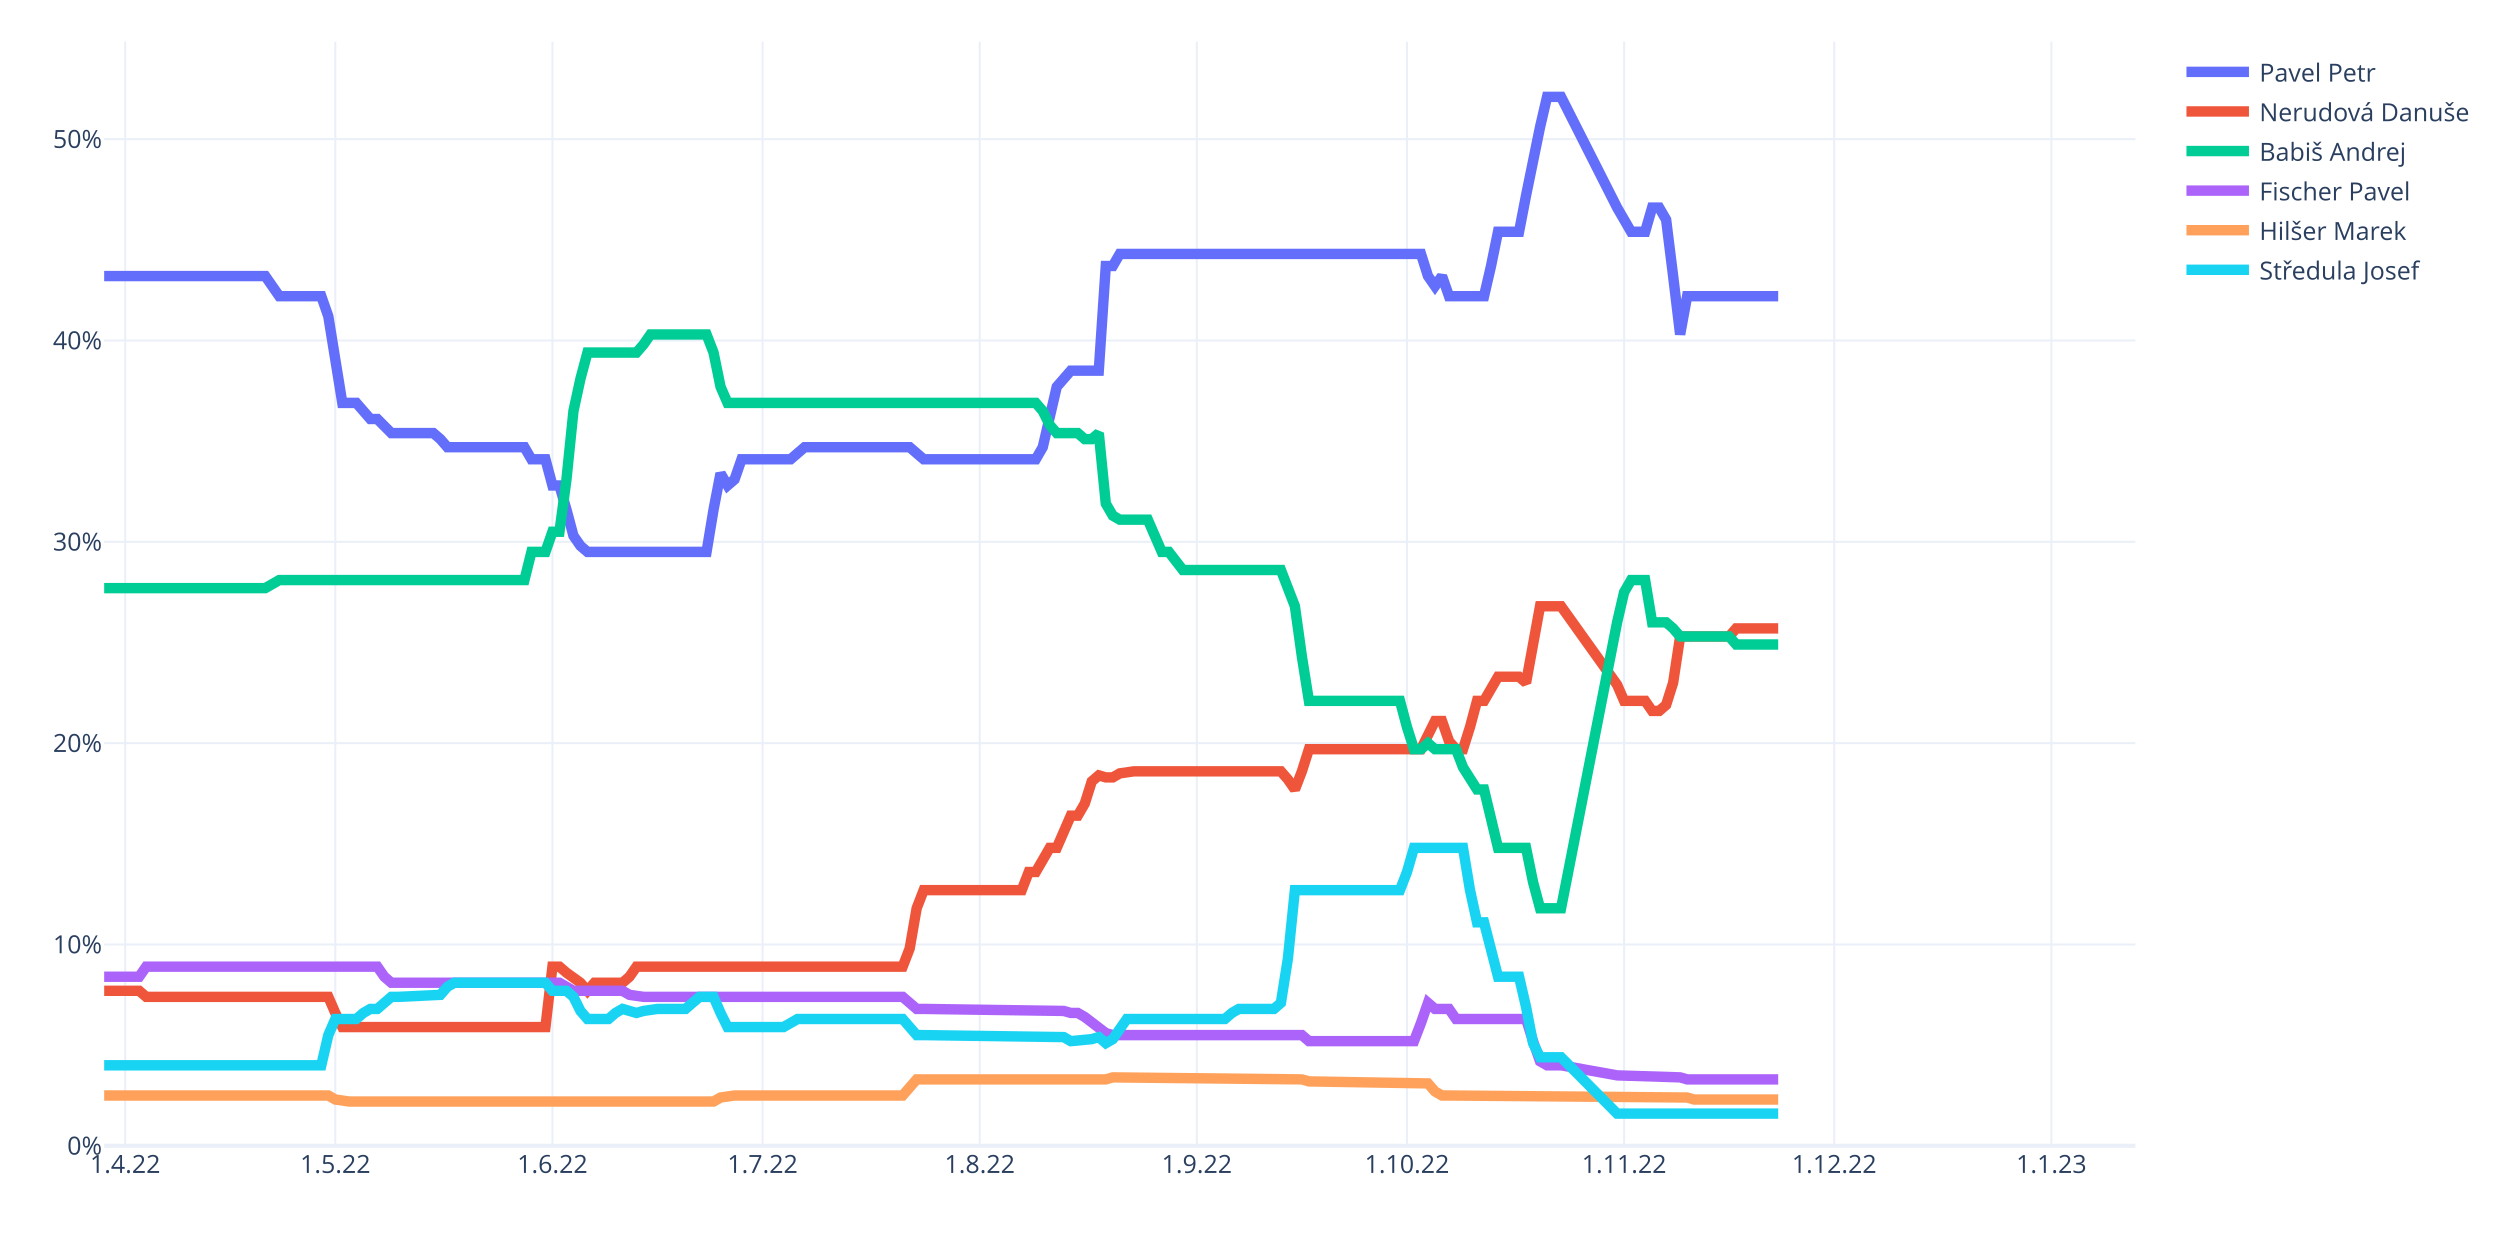
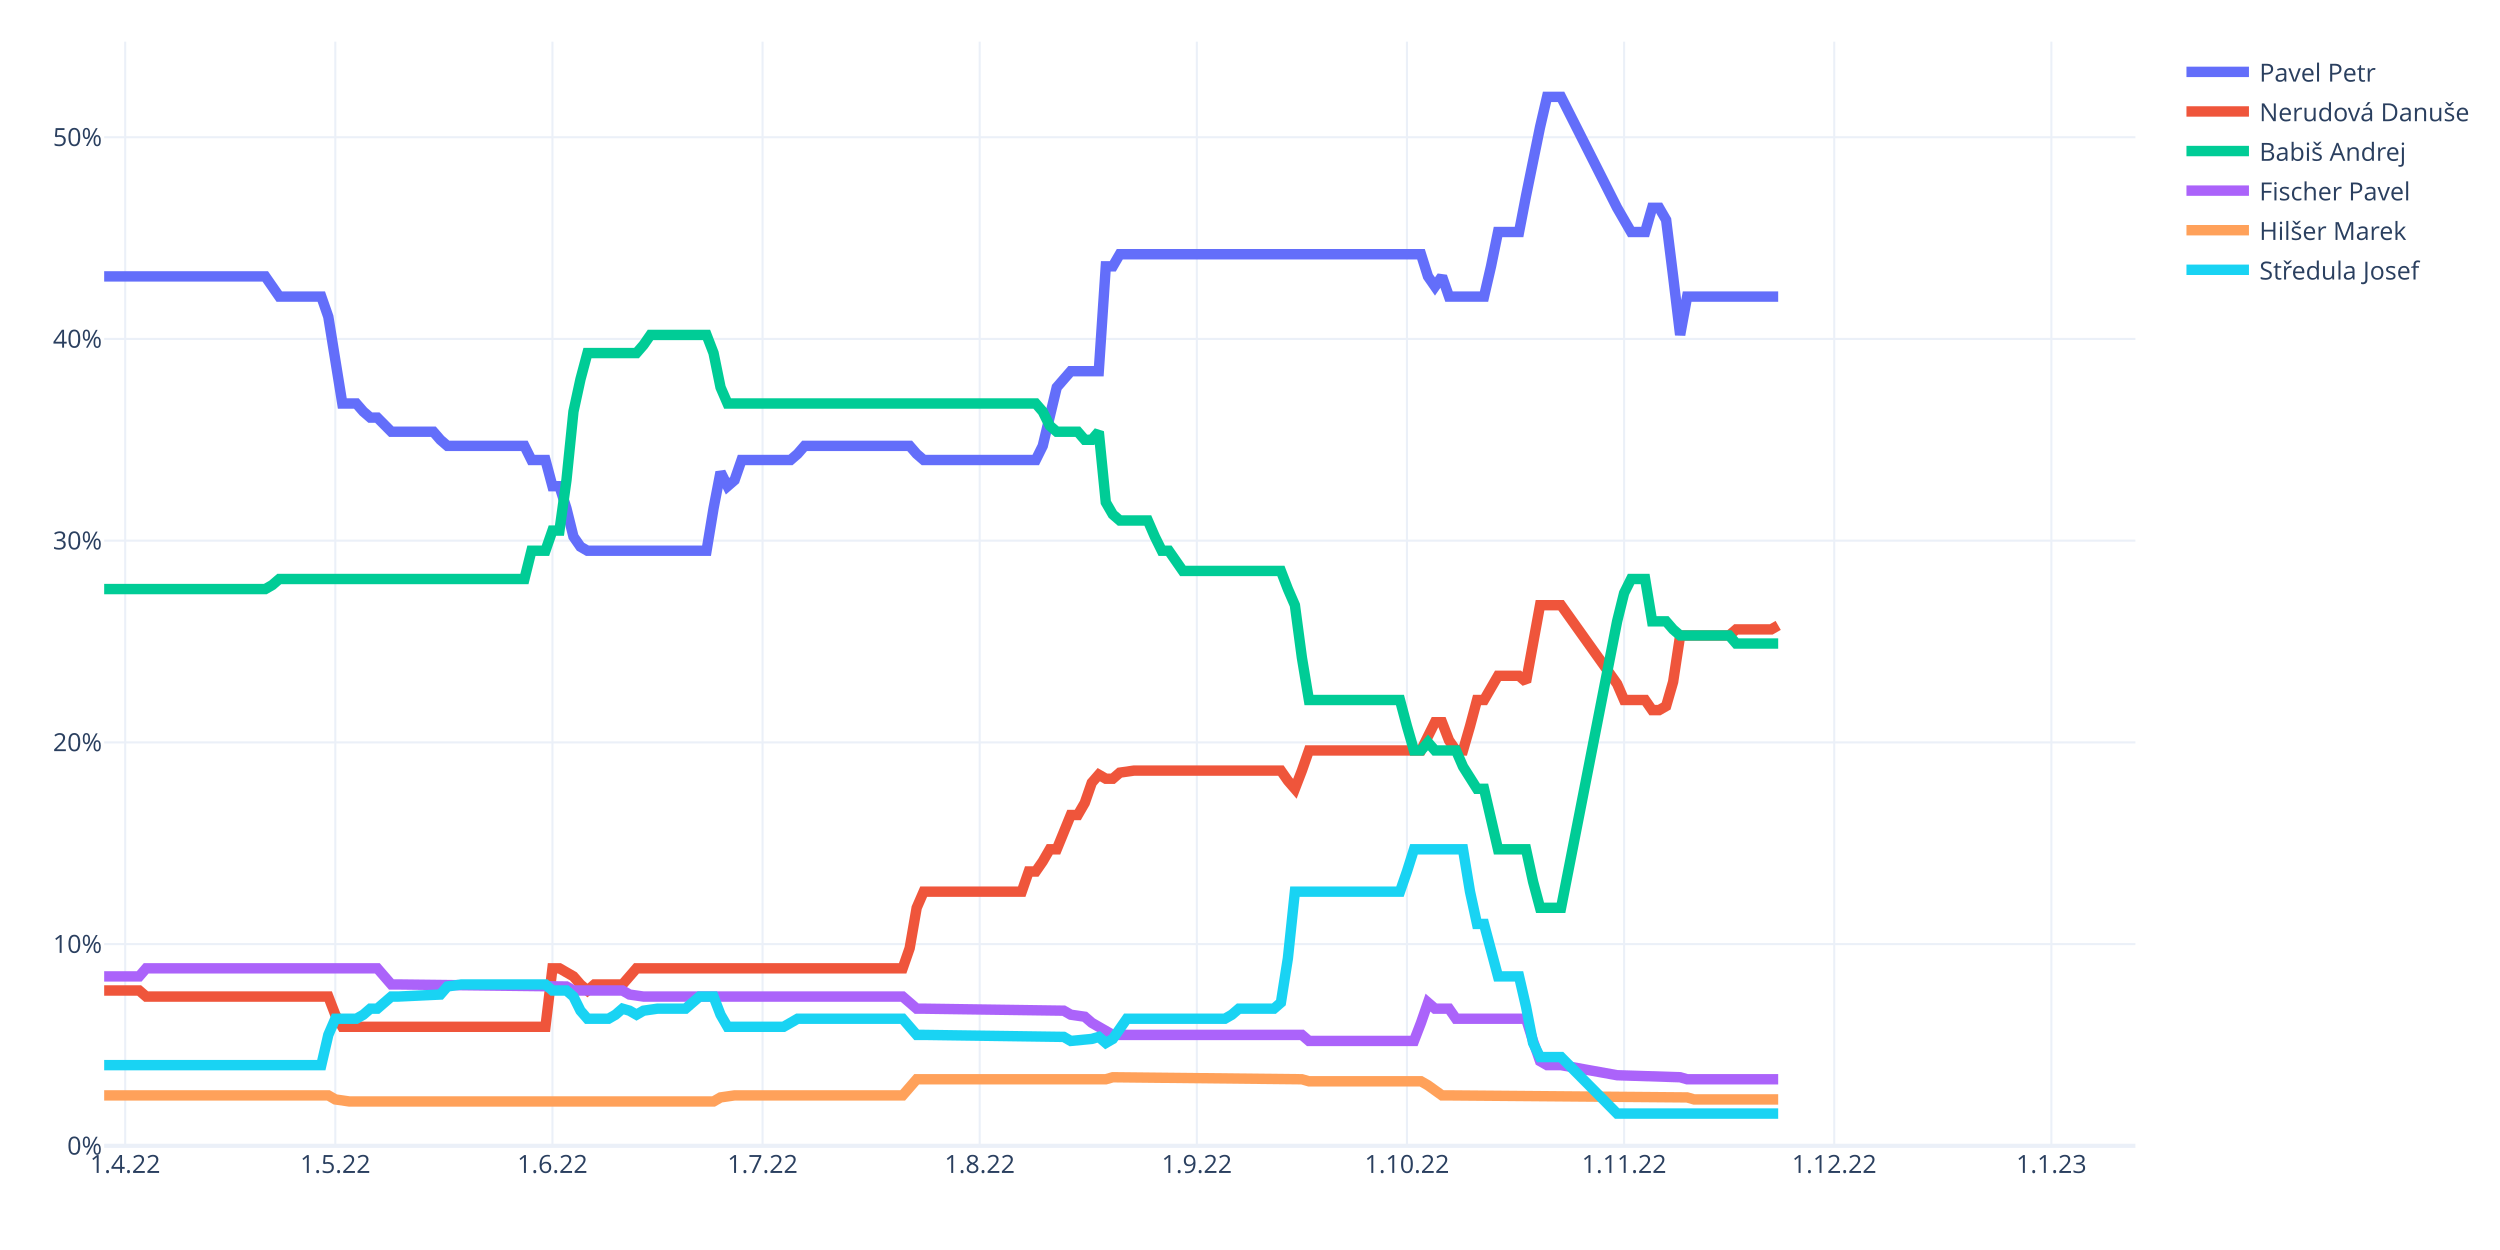
<svg xmlns="http://www.w3.org/2000/svg" class="main-svg" width="1200" height="600" style="" viewBox="0 0 1200 600">
  <rect x="0" y="0" width="1200" height="600" style="fill: rgb(255, 255, 255); fill-opacity: 1;" />
-   <defs id="defs-bea6ff">
+   <defs id="defs-ac7130">
    <g class="clips">
-       <clipPath id="clipbea6ffxyplot" class="plotclip">
+       <clipPath id="clipac7130xyplot" class="plotclip">
        <rect width="975" height="530" />
      </clipPath>
-       <clipPath class="axesclip" id="clipbea6ffx">
+       <clipPath class="axesclip" id="clipac7130x">
        <rect x="50" y="0" width="975" height="600" />
      </clipPath>
-       <clipPath class="axesclip" id="clipbea6ffy">
+       <clipPath class="axesclip" id="clipac7130y">
        <rect x="0" y="20" width="1200" height="530" />
      </clipPath>
-       <clipPath class="axesclip" id="clipbea6ffxy">
+       <clipPath class="axesclip" id="clipac7130xy">
        <rect x="50" y="20" width="975" height="530" />
      </clipPath>
    </g>
    <g class="gradients" />
    <g class="patterns" />
  </defs>
  <g class="bglayer" />
  <g class="layer-below">
    <g class="imagelayer" />
    <g class="shapelayer" />
  </g>
  <g class="cartesianlayer">
    <g class="subplot xy">
      <g class="layer-subplot">
        <g class="shapelayer" />
        <g class="imagelayer" />
      </g>
      <g class="minor-gridlayer">
        <g class="x" />
        <g class="y" />
      </g>
      <g class="gridlayer">
        <g class="x">
          <path class="xgrid crisp" transform="translate(60.09,0)" d="M0,20v530" style="stroke: rgb(235, 240, 248); stroke-opacity: 1; stroke-width: 1px;" />
          <path class="xgrid crisp" transform="translate(160.95,0)" d="M0,20v530" style="stroke: rgb(235, 240, 248); stroke-opacity: 1; stroke-width: 1px;" />
          <path class="xgrid crisp" transform="translate(265.17,0)" d="M0,20v530" style="stroke: rgb(235, 240, 248); stroke-opacity: 1; stroke-width: 1px;" />
          <path class="xgrid crisp" transform="translate(366.03,0)" d="M0,20v530" style="stroke: rgb(235, 240, 248); stroke-opacity: 1; stroke-width: 1px;" />
          <path class="xgrid crisp" transform="translate(470.26,0)" d="M0,20v530" style="stroke: rgb(235, 240, 248); stroke-opacity: 1; stroke-width: 1px;" />
          <path class="xgrid crisp" transform="translate(574.48,0)" d="M0,20v530" style="stroke: rgb(235, 240, 248); stroke-opacity: 1; stroke-width: 1px;" />
          <path class="xgrid crisp" transform="translate(675.34,0)" d="M0,20v530" style="stroke: rgb(235, 240, 248); stroke-opacity: 1; stroke-width: 1px;" />
          <path class="xgrid crisp" transform="translate(779.57,0)" d="M0,20v530" style="stroke: rgb(235, 240, 248); stroke-opacity: 1; stroke-width: 1px;" />
          <path class="xgrid crisp" transform="translate(880.43,0)" d="M0,20v530" style="stroke: rgb(235, 240, 248); stroke-opacity: 1; stroke-width: 1px;" />
          <path class="xgrid crisp" transform="translate(984.66,0)" d="M0,20v530" style="stroke: rgb(235, 240, 248); stroke-opacity: 1; stroke-width: 1px;" />
        </g>
        <g class="y">
-           <path class="ygrid crisp" transform="translate(0,453.36)" d="M50,0h975" style="stroke: rgb(235, 240, 248); stroke-opacity: 1; stroke-width: 1px;" />
-           <path class="ygrid crisp" transform="translate(0,356.72)" d="M50,0h975" style="stroke: rgb(235, 240, 248); stroke-opacity: 1; stroke-width: 1px;" />
-           <path class="ygrid crisp" transform="translate(0,260.08)" d="M50,0h975" style="stroke: rgb(235, 240, 248); stroke-opacity: 1; stroke-width: 1px;" />
-           <path class="ygrid crisp" transform="translate(0,163.44)" d="M50,0h975" style="stroke: rgb(235, 240, 248); stroke-opacity: 1; stroke-width: 1px;" />
-           <path class="ygrid crisp" transform="translate(0,66.79)" d="M50,0h975" style="stroke: rgb(235, 240, 248); stroke-opacity: 1; stroke-width: 1px;" />
+           <path class="ygrid crisp" transform="translate(0,453.17)" d="M50,0h975" style="stroke: rgb(235, 240, 248); stroke-opacity: 1; stroke-width: 1px;" />
+           <path class="ygrid crisp" transform="translate(0,356.35)" d="M50,0h975" style="stroke: rgb(235, 240, 248); stroke-opacity: 1; stroke-width: 1px;" />
+           <path class="ygrid crisp" transform="translate(0,259.52)" d="M50,0h975" style="stroke: rgb(235, 240, 248); stroke-opacity: 1; stroke-width: 1px;" />
+           <path class="ygrid crisp" transform="translate(0,162.69)" d="M50,0h975" style="stroke: rgb(235, 240, 248); stroke-opacity: 1; stroke-width: 1px;" />
+           <path class="ygrid crisp" transform="translate(0,65.87)" d="M50,0h975" style="stroke: rgb(235, 240, 248); stroke-opacity: 1; stroke-width: 1px;" />
        </g>
      </g>
      <g class="zerolinelayer">
        <path class="yzl zl crisp" transform="translate(0,550)" d="M50,0h975" style="stroke: rgb(235, 240, 248); stroke-opacity: 1; stroke-width: 2px;" />
      </g>
      <path class="xlines-below" />
      <path class="ylines-below" />
      <g class="overlines-below" />
      <g class="xaxislayer-below" />
      <g class="yaxislayer-below" />
      <g class="overaxes-below" />
-       <g class="plot" transform="translate(50,20)" clip-path="url(#clipbea6ffxyplot)">
+       <g class="plot" transform="translate(50,20)" clip-path="url(#clipac7130xyplot)">
        <g class="scatterlayer mlayer">
-           <g class="trace scatter tracee2f4a9" style="stroke-miterlimit: 2; opacity: 1;">
-             <g class="fills" />
-             <g class="errorbars" />
-             <g class="lines">
-               <path class="js-line" d="M0,112.51L77.33,112.51L80.69,117.34L84.05,122.17L87.41,122.17L104.22,122.17L107.59,131.84L114.31,173.39L117.67,173.39L121.03,173.39L124.4,177.26L127.76,181.13L131.12,181.13L137.84,187.89L141.21,187.89L158.02,187.89L161.38,190.79L164.74,194.66L168.1,194.66L201.72,194.66L205.09,200.45L211.81,200.45L215.17,213.02L218.53,213.02L221.9,224.61L225.26,237.18L228.62,242.01L231.98,244.91L235.34,244.91L289.14,244.91L292.5,224.61L295.86,207.22L299.22,213.02L302.59,210.12L305.95,200.45L329.48,200.45L332.84,197.55L336.21,194.66L339.57,194.66L386.64,194.66L390,197.55L393.36,200.45L396.72,200.45L447.16,200.45L450.52,194.66L457.24,165.66L460.6,161.8L463.97,157.93L467.33,157.93L477.41,157.93L480.78,107.68L484.14,107.68L487.5,101.88L632.07,101.88L635.43,112.51L638.79,117.34L642.16,112.51L645.52,122.17L648.88,122.17L662.33,122.17L665.69,107.68L669.05,91.25L672.41,91.25L679.14,91.25L682.5,73.85L689.22,41L692.59,26.5L699.31,26.5L726.21,79.65L732.93,91.25L739.66,91.25L743.02,79.65L746.38,79.65L749.74,85.45L753.1,112.51L756.47,140.54L759.83,122.17L803.53,122.17" style="vector-effect: non-scaling-stroke; fill: none; stroke: rgb(99, 110, 250); stroke-opacity: 1; stroke-width: 5px; opacity: 1;" />
-             </g>
-             <g class="points" />
-             <g class="text" />
-           </g>
-           <g class="trace scatter trace33d009" style="stroke-miterlimit: 2; opacity: 1;">
-             <g class="fills" />
-             <g class="errorbars" />
-             <g class="lines">
-               <path class="js-line" d="M0,455.59L16.81,455.59L20.17,458.49L107.59,458.49L110.95,466.22L114.31,472.98L117.67,472.98L211.81,472.98L215.17,443.99L218.53,443.99L221.9,446.89L228.62,451.72L231.98,455.59L235.34,451.72L238.71,451.72L248.79,451.72L252.16,448.82L255.52,443.99L258.88,443.99L383.28,443.99L386.64,435.29L390,415.96L393.36,407.27L440.43,407.27L443.79,398.57L447.16,398.57L450.52,392.77L453.88,386.97L457.24,386.97L463.97,371.51L467.33,371.51L470.69,365.71L474.05,355.08L477.41,352.18L480.78,353.15L484.14,353.15L487.5,351.21L494.22,350.25L497.59,350.25L564.83,350.25L568.19,354.11L571.55,358.95L574.91,350.25L578.28,339.62L581.64,339.62L632.07,339.62L635.43,332.85L638.79,326.09L642.16,326.09L645.52,335.75L648.88,339.62L652.24,339.62L655.6,328.99L658.97,316.42L662.33,316.42L669.05,304.83L672.41,304.83L679.14,304.83L682.5,307.73L689.22,271L692.59,271L699.31,271L726.21,308.69L729.57,316.42L732.93,316.42L739.66,316.42L743.02,321.26L746.38,321.26L749.74,318.36L753.1,307.73L756.47,285.5L780,285.5L783.36,281.63L803.53,281.63" style="vector-effect: non-scaling-stroke; fill: none; stroke: rgb(239, 85, 59); stroke-opacity: 1; stroke-width: 5px; opacity: 1;" />
-             </g>
-             <g class="points" />
-             <g class="text" />
-           </g>
-           <g class="trace scatter tracea2e977" style="stroke-miterlimit: 2; opacity: 1;">
-             <g class="fills" />
-             <g class="errorbars" />
-             <g class="lines">
-               <path class="js-line" d="M0,262.3L77.33,262.3L80.69,260.37L84.05,258.44L87.41,258.44L201.72,258.44L205.09,244.91L211.81,244.91L215.17,235.24L218.53,235.24L221.9,210.12L225.26,177.26L228.62,161.8L231.98,149.23L235.34,149.23L255.52,149.23L258.88,145.37L262.24,140.54L265.6,140.54L289.14,140.54L292.5,149.23L295.86,165.66L299.22,173.39L447.16,173.39L450.52,177.26L453.88,184.02L457.24,187.89L467.33,187.89L470.69,190.79L474.05,190.79L477.41,187.89L480.78,221.71L484.14,227.51L487.5,229.45L490.86,229.45L500.95,229.45L504.31,237.18L507.67,244.91L511.03,244.91L517.76,253.61L521.12,253.61L564.83,253.61L568.19,262.3L571.55,271L574.91,295.16L578.28,316.42L581.64,316.42L621.98,316.42L625.34,328.99L628.71,339.62L632.07,339.62L635.43,336.72L638.79,339.62L648.88,339.62L652.24,348.31L658.97,358.95L662.33,358.95L669.05,386.97L672.41,386.97L682.5,386.97L685.86,403.4L689.22,415.96L692.59,415.96L699.31,415.96L726.21,278.73L729.57,264.24L732.93,258.44L739.66,258.44L743.02,278.73L749.74,278.73L753.1,281.63L756.47,285.5L759.83,285.5L780,285.5L783.36,289.36L803.53,289.36" style="vector-effect: non-scaling-stroke; fill: none; stroke: rgb(0, 204, 150); stroke-opacity: 1; stroke-width: 5px; opacity: 1;" />
-             </g>
-             <g class="points" />
-             <g class="text" />
-           </g>
-           <g class="trace scatter trace785fae" style="stroke-miterlimit: 2; opacity: 1;">
-             <g class="fills" />
-             <g class="errorbars" />
-             <g class="lines">
-               <path class="js-line" d="M0,448.82L16.81,448.82L20.17,443.99L131.12,443.99L134.48,448.82L137.84,451.72L141.21,451.72L218.53,451.72L221.9,453.65L225.26,455.59L228.62,455.59L248.79,455.59L252.16,457.52L258.88,458.49L262.24,458.49L383.28,458.49L386.64,461.38L390,464.28L393.36,464.28L460.6,465.25L463.97,466.22L467.33,466.22L470.69,468.15L480.78,475.88L484.14,476.85L574.91,476.85L578.28,479.75L628.71,479.75L632.07,471.05L635.43,461.38L638.79,464.28L645.52,464.28L648.88,469.12L682.5,469.12L685.86,479.75L689.22,489.41L692.59,491.34L699.31,491.34L726.21,496.18L756.47,497.14L759.83,498.11L803.53,498.11" style="vector-effect: non-scaling-stroke; fill: none; stroke: rgb(171, 99, 250); stroke-opacity: 1; stroke-width: 5px; opacity: 1;" />
-             </g>
-             <g class="points" />
-             <g class="text" />
-           </g>
-           <g class="trace scatter trace0fa79a" style="stroke-miterlimit: 2; opacity: 1;">
-             <g class="fills" />
-             <g class="errorbars" />
-             <g class="lines">
-               <path class="js-line" d="M0,505.84L107.59,505.84L110.95,507.77L117.67,508.74L121.03,508.74L292.5,508.74L295.86,506.81L302.59,505.84L305.95,505.84L383.28,505.84L386.64,501.97L390,498.11L393.36,498.11L480.78,498.11L484.14,497.14L574.91,498.11L578.28,499.07L635.43,500.04L638.79,503.91L642.16,505.84L645.52,505.84L759.83,506.81L763.19,507.77L803.53,507.77" style="vector-effect: non-scaling-stroke; fill: none; stroke: rgb(255, 161, 90); stroke-opacity: 1; stroke-width: 5px; opacity: 1;" />
-             </g>
-             <g class="points" />
-             <g class="text" />
-           </g>
-           <g class="trace scatter trace89030a" style="stroke-miterlimit: 2; opacity: 1;">
-             <g class="fills" />
-             <g class="errorbars" />
-             <g class="lines">
-               <path class="js-line" d="M0,491.34L104.22,491.34L107.59,476.85L110.95,469.12L114.31,469.12L121.03,469.12L124.4,466.22L127.76,464.28L131.12,464.28L137.84,458.49L141.21,458.49L161.38,457.52L164.74,453.65L168.1,451.72L171.47,451.72L211.81,451.72L215.17,455.59L221.9,455.59L225.26,458.49L228.62,465.25L231.98,469.12L242.07,469.12L245.43,466.22L248.79,464.28L252.16,465.25L255.52,466.22L258.88,465.25L265.6,464.28L268.97,464.28L279.05,464.28L282.41,461.38L285.78,458.49L289.14,458.49L292.5,458.49L295.86,466.22L299.22,472.98L302.59,472.98L326.12,472.98L329.48,471.05L332.84,469.12L336.21,469.12L383.28,469.12L386.64,472.98L390,476.85L393.36,476.85L460.6,477.81L463.97,479.75L474.05,478.78L477.41,477.81L480.78,480.71L484.14,478.78L490.86,469.12L494.22,469.12L537.93,469.12L541.29,466.22L544.66,464.28L548.02,464.28L561.47,464.28L564.83,461.38L568.19,440.12L571.55,407.27L621.98,407.27L625.34,398.57L628.71,386.97L632.07,386.97L652.24,386.97L655.6,407.27L658.97,422.73L662.33,422.73L669.05,448.82L672.41,448.82L679.14,448.82L682.5,463.32L685.86,480.71L689.22,487.48L699.31,487.48L726.21,514.54L803.53,514.54" style="vector-effect: non-scaling-stroke; fill: none; stroke: rgb(25, 211, 243); stroke-opacity: 1; stroke-width: 5px; opacity: 1;" />
+           <g class="trace scatter trace77b207" style="stroke-miterlimit: 2; opacity: 1;">
+             <g class="fills" />
+             <g class="errorbars" />
+             <g class="lines">
+               <path class="js-line" d="M0,112.68L77.33,112.68L80.69,117.52L84.05,122.36L87.41,122.36L104.22,122.36L107.59,132.04L114.31,173.68L117.67,173.68L121.03,173.68L124.4,177.55L127.76,180.45L131.12,180.45L137.84,187.23L141.21,187.23L158.02,187.23L161.38,191.11L164.74,194.01L168.1,194.01L201.72,194.01L205.09,200.79L211.81,200.79L215.17,213.38L218.53,213.38L221.9,224.03L225.26,237.58L228.62,242.42L231.98,244.36L235.34,244.36L289.14,244.36L292.5,224.03L295.86,206.6L299.22,213.38L302.59,210.47L305.95,200.79L329.48,200.79L332.84,197.88L336.21,194.01L339.57,194.01L386.64,194.01L390,197.88L393.36,200.79L396.72,200.79L447.16,200.79L450.52,194.01L457.24,165.93L460.6,162.06L463.97,158.18L467.33,158.18L477.41,158.18L480.78,107.83L484.14,107.83L487.5,102.03L632.07,102.03L635.43,112.68L638.79,117.52L642.16,112.68L645.52,122.36L648.88,122.36L662.33,122.36L665.69,107.83L669.05,91.37L672.41,91.37L679.14,91.37L682.5,73.95L689.22,41.02L692.59,26.5L699.31,26.5L726.21,79.75L732.93,91.37L739.66,91.37L743.02,79.75L746.38,79.75L749.74,85.56L753.1,112.68L756.47,140.76L759.83,122.36L803.53,122.36" style="vector-effect: non-scaling-stroke; fill: none; stroke: rgb(99, 110, 250); stroke-opacity: 1; stroke-width: 5px; opacity: 1;" />
+             </g>
+             <g class="points" />
+             <g class="text" />
+           </g>
+           <g class="trace scatter trace31512d" style="stroke-miterlimit: 2; opacity: 1;">
+             <g class="fills" />
+             <g class="errorbars" />
+             <g class="lines">
+               <path class="js-line" d="M0,455.44L16.81,455.44L20.17,458.35L107.59,458.35L110.95,467.06L114.31,472.87L117.67,472.87L211.81,472.87L215.17,444.79L218.53,444.79L221.9,446.73L225.26,448.67L228.62,452.54L231.98,455.44L235.34,452.54L248.79,452.54L252.16,448.67L255.52,444.79L258.88,444.79L383.28,444.79L386.64,435.11L390,415.74L393.36,408L440.43,408L443.79,398.32L447.16,398.32L450.52,393.47L453.88,387.66L457.24,387.66L463.97,371.2L467.33,371.2L470.69,365.39L474.05,355.71L477.41,351.84L480.78,353.78L484.14,353.78L487.5,350.87L494.22,349.9L497.59,349.9L564.83,349.9L568.19,354.74L571.55,358.62L574.91,349.9L578.28,340.22L581.64,340.22L632.07,340.22L635.43,333.44L638.79,326.66L642.16,326.66L645.52,335.38L648.88,340.22L652.24,340.22L655.6,328.6L658.97,316.01L662.33,316.01L669.05,304.39L672.41,304.39L679.14,304.39L682.5,307.3L689.22,270.5L692.59,270.5L699.31,270.5L726.21,308.27L729.57,316.01L732.93,316.01L739.66,316.01L743.02,320.85L746.38,320.85L749.74,318.92L753.1,307.3L756.47,285.03L780,285.03L783.36,282.12L800.17,282.12L803.53,280.19" style="vector-effect: non-scaling-stroke; fill: none; stroke: rgb(239, 85, 59); stroke-opacity: 1; stroke-width: 5px; opacity: 1;" />
+             </g>
+             <g class="points" />
+             <g class="text" />
+           </g>
+           <g class="trace scatter tracecea44d" style="stroke-miterlimit: 2; opacity: 1;">
+             <g class="fills" />
+             <g class="errorbars" />
+             <g class="lines">
+               <path class="js-line" d="M0,262.76L77.33,262.76L80.69,260.82L84.05,257.92L87.41,257.92L201.72,257.92L205.09,244.36L211.81,244.36L215.17,234.68L218.53,234.68L221.9,210.47L225.26,177.55L228.62,162.06L231.98,149.47L235.34,149.47L255.52,149.47L258.88,145.6L262.24,140.76L265.6,140.76L289.14,140.76L292.5,149.47L295.86,165.93L299.22,173.68L447.16,173.68L450.52,177.55L453.88,184.33L457.24,187.23L467.33,187.23L470.69,191.11L474.05,191.11L477.41,187.23L480.78,221.12L484.14,226.93L487.5,229.84L490.86,229.84L500.95,229.84L504.31,237.58L507.67,244.36L511.03,244.36L517.76,254.04L521.12,254.04L564.83,254.04L568.19,262.76L571.55,270.5L574.91,295.68L578.28,316.01L581.64,316.01L621.98,316.01L625.34,328.6L628.71,340.22L632.07,340.22L635.43,336.35L638.79,340.22L648.88,340.22L652.24,347.97L658.97,358.62L662.33,358.62L669.05,387.66L672.41,387.66L682.5,387.66L685.86,403.16L689.22,415.74L692.59,415.74L699.31,415.74L726.21,278.25L729.57,264.69L732.93,257.92L739.66,257.92L743.02,278.25L749.74,278.25L753.1,282.12L756.47,285.03L759.83,285.03L780,285.03L783.36,288.9L803.53,288.9" style="vector-effect: non-scaling-stroke; fill: none; stroke: rgb(0, 204, 150); stroke-opacity: 1; stroke-width: 5px; opacity: 1;" />
+             </g>
+             <g class="points" />
+             <g class="text" />
+           </g>
+           <g class="trace scatter tracefa98f9" style="stroke-miterlimit: 2; opacity: 1;">
+             <g class="fills" />
+             <g class="errorbars" />
+             <g class="lines">
+               <path class="js-line" d="M0,448.67L16.81,448.67L20.17,444.79L131.12,444.79L134.48,448.67L137.84,452.54L141.21,452.54L221.9,453.51L225.26,455.44L248.79,455.44L252.16,457.38L258.88,458.35L262.24,458.35L383.28,458.35L386.64,461.25L390,464.16L393.36,464.16L460.6,465.13L463.97,467.06L470.69,468.03L474.05,470.94L484.14,476.75L487.5,476.75L574.91,476.75L578.28,479.65L628.71,479.65L632.07,470.94L635.43,461.25L638.79,464.16L645.52,464.16L648.88,469L682.5,469L685.86,479.65L689.22,489.33L692.59,491.27L699.31,491.27L726.21,496.11L756.47,497.08L759.83,498.05L803.53,498.05" style="vector-effect: non-scaling-stroke; fill: none; stroke: rgb(171, 99, 250); stroke-opacity: 1; stroke-width: 5px; opacity: 1;" />
+             </g>
+             <g class="points" />
+             <g class="text" />
+           </g>
+           <g class="trace scatter traceccb960" style="stroke-miterlimit: 2; opacity: 1;">
+             <g class="fills" />
+             <g class="errorbars" />
+             <g class="lines">
+               <path class="js-line" d="M0,505.79L107.59,505.79L110.95,507.73L117.67,508.7L121.03,508.7L292.5,508.7L295.86,506.76L302.59,505.79L305.95,505.79L383.28,505.79L386.64,501.92L390,498.05L393.36,498.05L480.78,498.05L484.14,497.08L574.91,498.05L578.28,499.02L632.07,499.02L635.43,500.95L642.16,505.79L645.52,505.79L759.83,506.76L763.19,507.73L803.53,507.73" style="vector-effect: non-scaling-stroke; fill: none; stroke: rgb(255, 161, 90); stroke-opacity: 1; stroke-width: 5px; opacity: 1;" />
+             </g>
+             <g class="points" />
+             <g class="text" />
+           </g>
+           <g class="trace scatter trace63350c" style="stroke-miterlimit: 2; opacity: 1;">
+             <g class="fills" />
+             <g class="errorbars" />
+             <g class="lines">
+               <path class="js-line" d="M0,491.27L104.22,491.27L107.59,476.75L110.95,469L114.31,469L121.03,469L124.4,467.06L127.76,464.16L131.12,464.16L137.84,458.35L141.21,458.35L161.38,457.38L164.74,453.51L171.47,452.54L174.83,452.54L211.81,452.54L215.17,455.44L221.9,455.44L225.26,458.35L228.62,465.13L231.98,469L242.07,469L245.43,467.06L248.79,464.16L252.16,465.13L255.52,467.06L258.88,465.13L265.6,464.16L268.97,464.16L279.05,464.16L282.41,461.25L285.78,458.35L289.14,458.35L292.5,458.35L295.86,467.06L299.22,472.87L302.59,472.87L326.12,472.87L329.48,470.94L332.84,469L336.21,469L383.28,469L386.64,472.87L390,476.75L393.36,476.75L460.6,477.71L463.97,479.65L474.05,478.68L477.41,477.71L480.78,480.62L484.14,478.68L490.86,469L494.22,469L537.93,469L541.29,467.06L544.66,464.16L548.02,464.16L561.47,464.16L564.83,461.25L568.19,439.95L571.55,408L621.98,408L625.34,398.32L628.71,387.66L632.07,387.66L652.24,387.66L655.6,408L658.97,423.49L662.33,423.49L669.05,448.67L672.41,448.67L679.14,448.67L682.5,463.19L685.86,480.62L689.22,487.4L699.31,487.4L726.21,514.51L803.53,514.51" style="vector-effect: non-scaling-stroke; fill: none; stroke: rgb(25, 211, 243); stroke-opacity: 1; stroke-width: 5px; opacity: 1;" />
            </g>
            <g class="points" />
            <g class="text" />
          </g>
        </g>
      </g>
      <g class="overplot" />
      <path class="xlines-above crisp" d="M0,0" style="fill: none;" />
      <path class="ylines-above crisp" d="M0,0" style="fill: none;" />
      <g class="overlines-above" />
      <g class="xaxislayer-above">
        <g class="xtick">
          <text text-anchor="middle" x="0" y="563" transform="translate(60.09,0)" style="font-family: 'Open Sans', verdana, arial, sans-serif; font-size: 12px; fill: rgb(42, 63, 95); fill-opacity: 1; white-space: pre; opacity: 1;">1.4.22</text>
        </g>
        <g class="xtick">
          <text text-anchor="middle" x="0" y="563" style="font-family: 'Open Sans', verdana, arial, sans-serif; font-size: 12px; fill: rgb(42, 63, 95); fill-opacity: 1; white-space: pre; opacity: 1;" transform="translate(160.95,0)">1.5.22</text>
        </g>
        <g class="xtick">
          <text text-anchor="middle" x="0" y="563" style="font-family: 'Open Sans', verdana, arial, sans-serif; font-size: 12px; fill: rgb(42, 63, 95); fill-opacity: 1; white-space: pre; opacity: 1;" transform="translate(265.17,0)">1.6.22</text>
        </g>
        <g class="xtick">
          <text text-anchor="middle" x="0" y="563" style="font-family: 'Open Sans', verdana, arial, sans-serif; font-size: 12px; fill: rgb(42, 63, 95); fill-opacity: 1; white-space: pre; opacity: 1;" transform="translate(366.03,0)">1.7.22</text>
        </g>
        <g class="xtick">
          <text text-anchor="middle" x="0" y="563" style="font-family: 'Open Sans', verdana, arial, sans-serif; font-size: 12px; fill: rgb(42, 63, 95); fill-opacity: 1; white-space: pre; opacity: 1;" transform="translate(470.26,0)">1.8.22</text>
        </g>
        <g class="xtick">
          <text text-anchor="middle" x="0" y="563" style="font-family: 'Open Sans', verdana, arial, sans-serif; font-size: 12px; fill: rgb(42, 63, 95); fill-opacity: 1; white-space: pre; opacity: 1;" transform="translate(574.48,0)">1.9.22</text>
        </g>
        <g class="xtick">
          <text text-anchor="middle" x="0" y="563" style="font-family: 'Open Sans', verdana, arial, sans-serif; font-size: 12px; fill: rgb(42, 63, 95); fill-opacity: 1; white-space: pre; opacity: 1;" transform="translate(675.34,0)">1.10.22</text>
        </g>
        <g class="xtick">
          <text text-anchor="middle" x="0" y="563" style="font-family: 'Open Sans', verdana, arial, sans-serif; font-size: 12px; fill: rgb(42, 63, 95); fill-opacity: 1; white-space: pre; opacity: 1;" transform="translate(779.57,0)">1.11.22</text>
        </g>
        <g class="xtick">
          <text text-anchor="middle" x="0" y="563" style="font-family: 'Open Sans', verdana, arial, sans-serif; font-size: 12px; fill: rgb(42, 63, 95); fill-opacity: 1; white-space: pre; opacity: 1;" transform="translate(880.43,0)">1.12.22</text>
        </g>
        <g class="xtick">
          <text text-anchor="middle" x="0" y="563" style="font-family: 'Open Sans', verdana, arial, sans-serif; font-size: 12px; fill: rgb(42, 63, 95); fill-opacity: 1; white-space: pre; opacity: 1;" transform="translate(984.66,0)">1.1.23</text>
        </g>
      </g>
      <g class="yaxislayer-above">
        <g class="ytick">
          <text text-anchor="end" x="49" y="4.2" transform="translate(0,550)" style="font-family: 'Open Sans', verdana, arial, sans-serif; font-size: 12px; fill: rgb(42, 63, 95); fill-opacity: 1; white-space: pre; opacity: 1;">0%</text>
        </g>
        <g class="ytick">
-           <text text-anchor="end" x="49" y="4.2" style="font-family: 'Open Sans', verdana, arial, sans-serif; font-size: 12px; fill: rgb(42, 63, 95); fill-opacity: 1; white-space: pre; opacity: 1;" transform="translate(0,453.36)">10%</text>
-         </g>
-         <g class="ytick">
-           <text text-anchor="end" x="49" y="4.2" style="font-family: 'Open Sans', verdana, arial, sans-serif; font-size: 12px; fill: rgb(42, 63, 95); fill-opacity: 1; white-space: pre; opacity: 1;" transform="translate(0,356.72)">20%</text>
-         </g>
-         <g class="ytick">
-           <text text-anchor="end" x="49" y="4.2" style="font-family: 'Open Sans', verdana, arial, sans-serif; font-size: 12px; fill: rgb(42, 63, 95); fill-opacity: 1; white-space: pre; opacity: 1;" transform="translate(0,260.08)">30%</text>
-         </g>
-         <g class="ytick">
-           <text text-anchor="end" x="49" y="4.2" style="font-family: 'Open Sans', verdana, arial, sans-serif; font-size: 12px; fill: rgb(42, 63, 95); fill-opacity: 1; white-space: pre; opacity: 1;" transform="translate(0,163.44)">40%</text>
-         </g>
-         <g class="ytick">
-           <text text-anchor="end" x="49" y="4.2" style="font-family: 'Open Sans', verdana, arial, sans-serif; font-size: 12px; fill: rgb(42, 63, 95); fill-opacity: 1; white-space: pre; opacity: 1;" transform="translate(0,66.79)">50%</text>
+           <text text-anchor="end" x="49" y="4.2" style="font-family: 'Open Sans', verdana, arial, sans-serif; font-size: 12px; fill: rgb(42, 63, 95); fill-opacity: 1; white-space: pre; opacity: 1;" transform="translate(0,453.17)">10%</text>
+         </g>
+         <g class="ytick">
+           <text text-anchor="end" x="49" y="4.2" style="font-family: 'Open Sans', verdana, arial, sans-serif; font-size: 12px; fill: rgb(42, 63, 95); fill-opacity: 1; white-space: pre; opacity: 1;" transform="translate(0,356.35)">20%</text>
+         </g>
+         <g class="ytick">
+           <text text-anchor="end" x="49" y="4.2" style="font-family: 'Open Sans', verdana, arial, sans-serif; font-size: 12px; fill: rgb(42, 63, 95); fill-opacity: 1; white-space: pre; opacity: 1;" transform="translate(0,259.52)">30%</text>
+         </g>
+         <g class="ytick">
+           <text text-anchor="end" x="49" y="4.2" style="font-family: 'Open Sans', verdana, arial, sans-serif; font-size: 12px; fill: rgb(42, 63, 95); fill-opacity: 1; white-space: pre; opacity: 1;" transform="translate(0,162.69)">40%</text>
+         </g>
+         <g class="ytick">
+           <text text-anchor="end" x="49" y="4.2" style="font-family: 'Open Sans', verdana, arial, sans-serif; font-size: 12px; fill: rgb(42, 63, 95); fill-opacity: 1; white-space: pre; opacity: 1;" transform="translate(0,65.87)">50%</text>
        </g>
      </g>
      <g class="overaxes-above" />
    </g>
  </g>
  <g class="polarlayer" />
  <g class="smithlayer" />
  <g class="ternarylayer" />
  <g class="geolayer" />
  <g class="funnelarealayer" />
  <g class="pielayer" />
  <g class="iciclelayer" />
  <g class="treemaplayer" />
  <g class="sunburstlayer" />
  <g class="glimages" />
-   <defs id="topdefs-bea6ff">
+   <defs id="topdefs-ac7130">
    <g class="clips" />
-     <clipPath id="legendbea6ff">
+     <clipPath id="legendac7130">
      <rect width="143" height="124" x="0" y="0" />
    </clipPath>
  </defs>
  <g class="layer-above">
    <g class="imagelayer" />
    <g class="shapelayer" />
  </g>
  <g class="infolayer">
    <g class="legend" pointer-events="all" transform="translate(1044.5,20)">
      <rect class="bg" shape-rendering="crispEdges" style="stroke: rgb(68, 68, 68); stroke-opacity: 1; fill: rgb(255, 255, 255); fill-opacity: 1; stroke-width: 0px;" width="143" height="124" x="0" y="0" />
-       <g class="scrollbox" transform="" clip-path="url(#legendbea6ff)">
+       <g class="scrollbox" transform="" clip-path="url(#legendac7130)">
        <g class="groups">
          <g class="traces" transform="translate(0,14.5)" style="opacity: 1;">
            <text class="legendtext" text-anchor="start" x="40" y="4.68" style="font-family: 'Open Sans', verdana, arial, sans-serif; font-size: 12px; fill: rgb(42, 63, 95); fill-opacity: 1; white-space: pre;">Pavel Petr</text>
            <g class="layers" style="opacity: 1;">
              <g class="legendfill" />
              <g class="legendlines">
                <path class="js-line" d="M5,0h30" style="fill: none; stroke: rgb(99, 110, 250); stroke-opacity: 1; stroke-width: 5px;" />
              </g>
              <g class="legendsymbols">
                <g class="legendpoints" />
              </g>
            </g>
            <rect class="legendtoggle" x="0" y="-9.5" width="137.062" height="19" style="fill: rgb(0, 0, 0); fill-opacity: 0;" />
          </g>
          <g class="traces" transform="translate(0,33.5)" style="opacity: 1;">
            <text class="legendtext" text-anchor="start" x="40" y="4.68" style="font-family: 'Open Sans', verdana, arial, sans-serif; font-size: 12px; fill: rgb(42, 63, 95); fill-opacity: 1; white-space: pre;">Nerudová Danuše</text>
            <g class="layers" style="opacity: 1;">
              <g class="legendfill" />
              <g class="legendlines">
                <path class="js-line" d="M5,0h30" style="fill: none; stroke: rgb(239, 85, 59); stroke-opacity: 1; stroke-width: 5px;" />
              </g>
              <g class="legendsymbols">
                <g class="legendpoints" />
              </g>
            </g>
            <rect class="legendtoggle" x="0" y="-9.5" width="137.062" height="19" style="fill: rgb(0, 0, 0); fill-opacity: 0;" />
          </g>
          <g class="traces" transform="translate(0,52.5)" style="opacity: 1;">
            <text class="legendtext" text-anchor="start" x="40" y="4.68" style="font-family: 'Open Sans', verdana, arial, sans-serif; font-size: 12px; fill: rgb(42, 63, 95); fill-opacity: 1; white-space: pre;">Babiš Andrej</text>
            <g class="layers" style="opacity: 1;">
              <g class="legendfill" />
              <g class="legendlines">
                <path class="js-line" d="M5,0h30" style="fill: none; stroke: rgb(0, 204, 150); stroke-opacity: 1; stroke-width: 5px;" />
              </g>
              <g class="legendsymbols">
                <g class="legendpoints" />
              </g>
            </g>
            <rect class="legendtoggle" x="0" y="-9.5" width="137.062" height="19" style="fill: rgb(0, 0, 0); fill-opacity: 0;" />
          </g>
          <g class="traces" transform="translate(0,71.5)" style="opacity: 1;">
            <text class="legendtext" text-anchor="start" x="40" y="4.68" style="font-family: 'Open Sans', verdana, arial, sans-serif; font-size: 12px; fill: rgb(42, 63, 95); fill-opacity: 1; white-space: pre;">Fischer Pavel</text>
            <g class="layers" style="opacity: 1;">
              <g class="legendfill" />
              <g class="legendlines">
                <path class="js-line" d="M5,0h30" style="fill: none; stroke: rgb(171, 99, 250); stroke-opacity: 1; stroke-width: 5px;" />
              </g>
              <g class="legendsymbols">
                <g class="legendpoints" />
              </g>
            </g>
            <rect class="legendtoggle" x="0" y="-9.5" width="137.062" height="19" style="fill: rgb(0, 0, 0); fill-opacity: 0;" />
          </g>
          <g class="traces" transform="translate(0,90.5)" style="opacity: 1;">
            <text class="legendtext" text-anchor="start" x="40" y="4.68" style="font-family: 'Open Sans', verdana, arial, sans-serif; font-size: 12px; fill: rgb(42, 63, 95); fill-opacity: 1; white-space: pre;">Hilšer Marek</text>
            <g class="layers" style="opacity: 1;">
              <g class="legendfill" />
              <g class="legendlines">
                <path class="js-line" d="M5,0h30" style="fill: none; stroke: rgb(255, 161, 90); stroke-opacity: 1; stroke-width: 5px;" />
              </g>
              <g class="legendsymbols">
                <g class="legendpoints" />
              </g>
            </g>
            <rect class="legendtoggle" x="0" y="-9.5" width="137.062" height="19" style="fill: rgb(0, 0, 0); fill-opacity: 0;" />
          </g>
          <g class="traces" transform="translate(0,109.5)" style="opacity: 1;">
            <text class="legendtext" text-anchor="start" x="40" y="4.68" style="font-family: 'Open Sans', verdana, arial, sans-serif; font-size: 12px; fill: rgb(42, 63, 95); fill-opacity: 1; white-space: pre;">Středula Josef</text>
            <g class="layers" style="opacity: 1;">
              <g class="legendfill" />
              <g class="legendlines">
                <path class="js-line" d="M5,0h30" style="fill: none; stroke: rgb(25, 211, 243); stroke-opacity: 1; stroke-width: 5px;" />
              </g>
              <g class="legendsymbols">
                <g class="legendpoints" />
              </g>
            </g>
            <rect class="legendtoggle" x="0" y="-9.5" width="137.062" height="19" style="fill: rgb(0, 0, 0); fill-opacity: 0;" />
          </g>
        </g>
      </g>
      <rect class="scrollbar" rx="20" ry="3" width="0" height="0" style="fill: rgb(128, 139, 164); fill-opacity: 1;" x="0" y="0" />
    </g>
    <g class="g-gtitle" />
    <g class="g-xtitle" />
    <g class="g-ytitle" />
  </g>
</svg>
